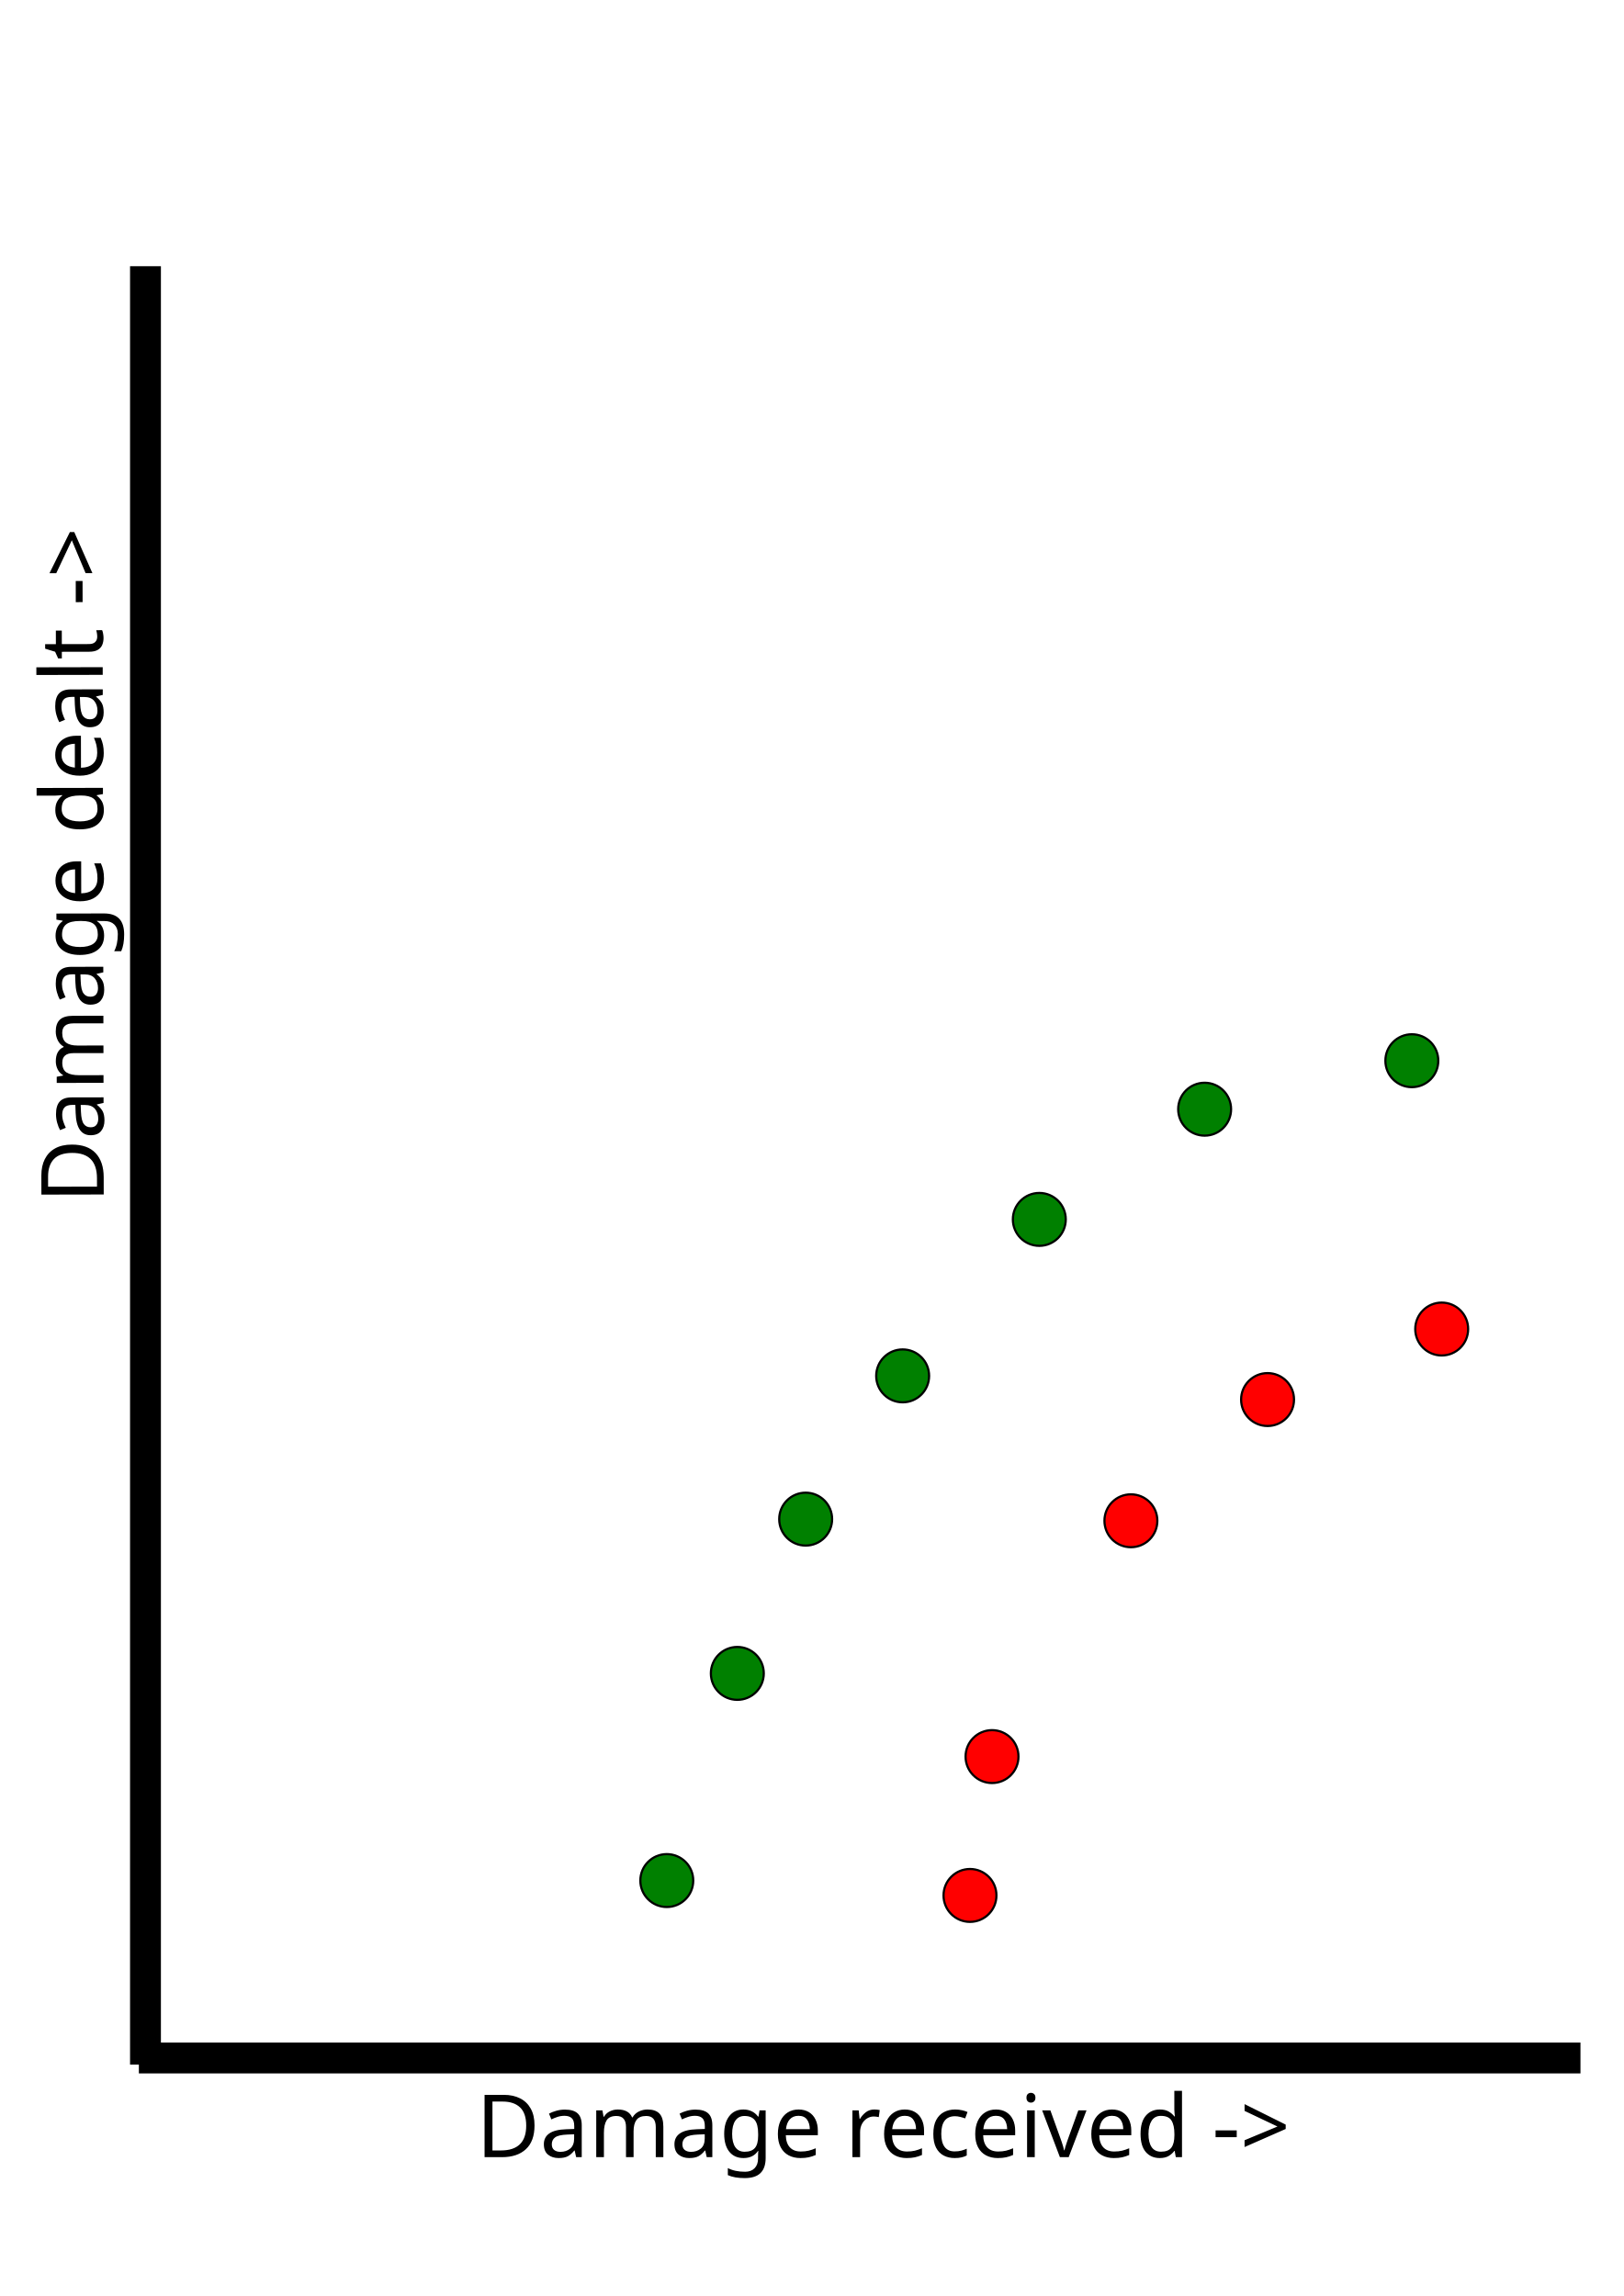
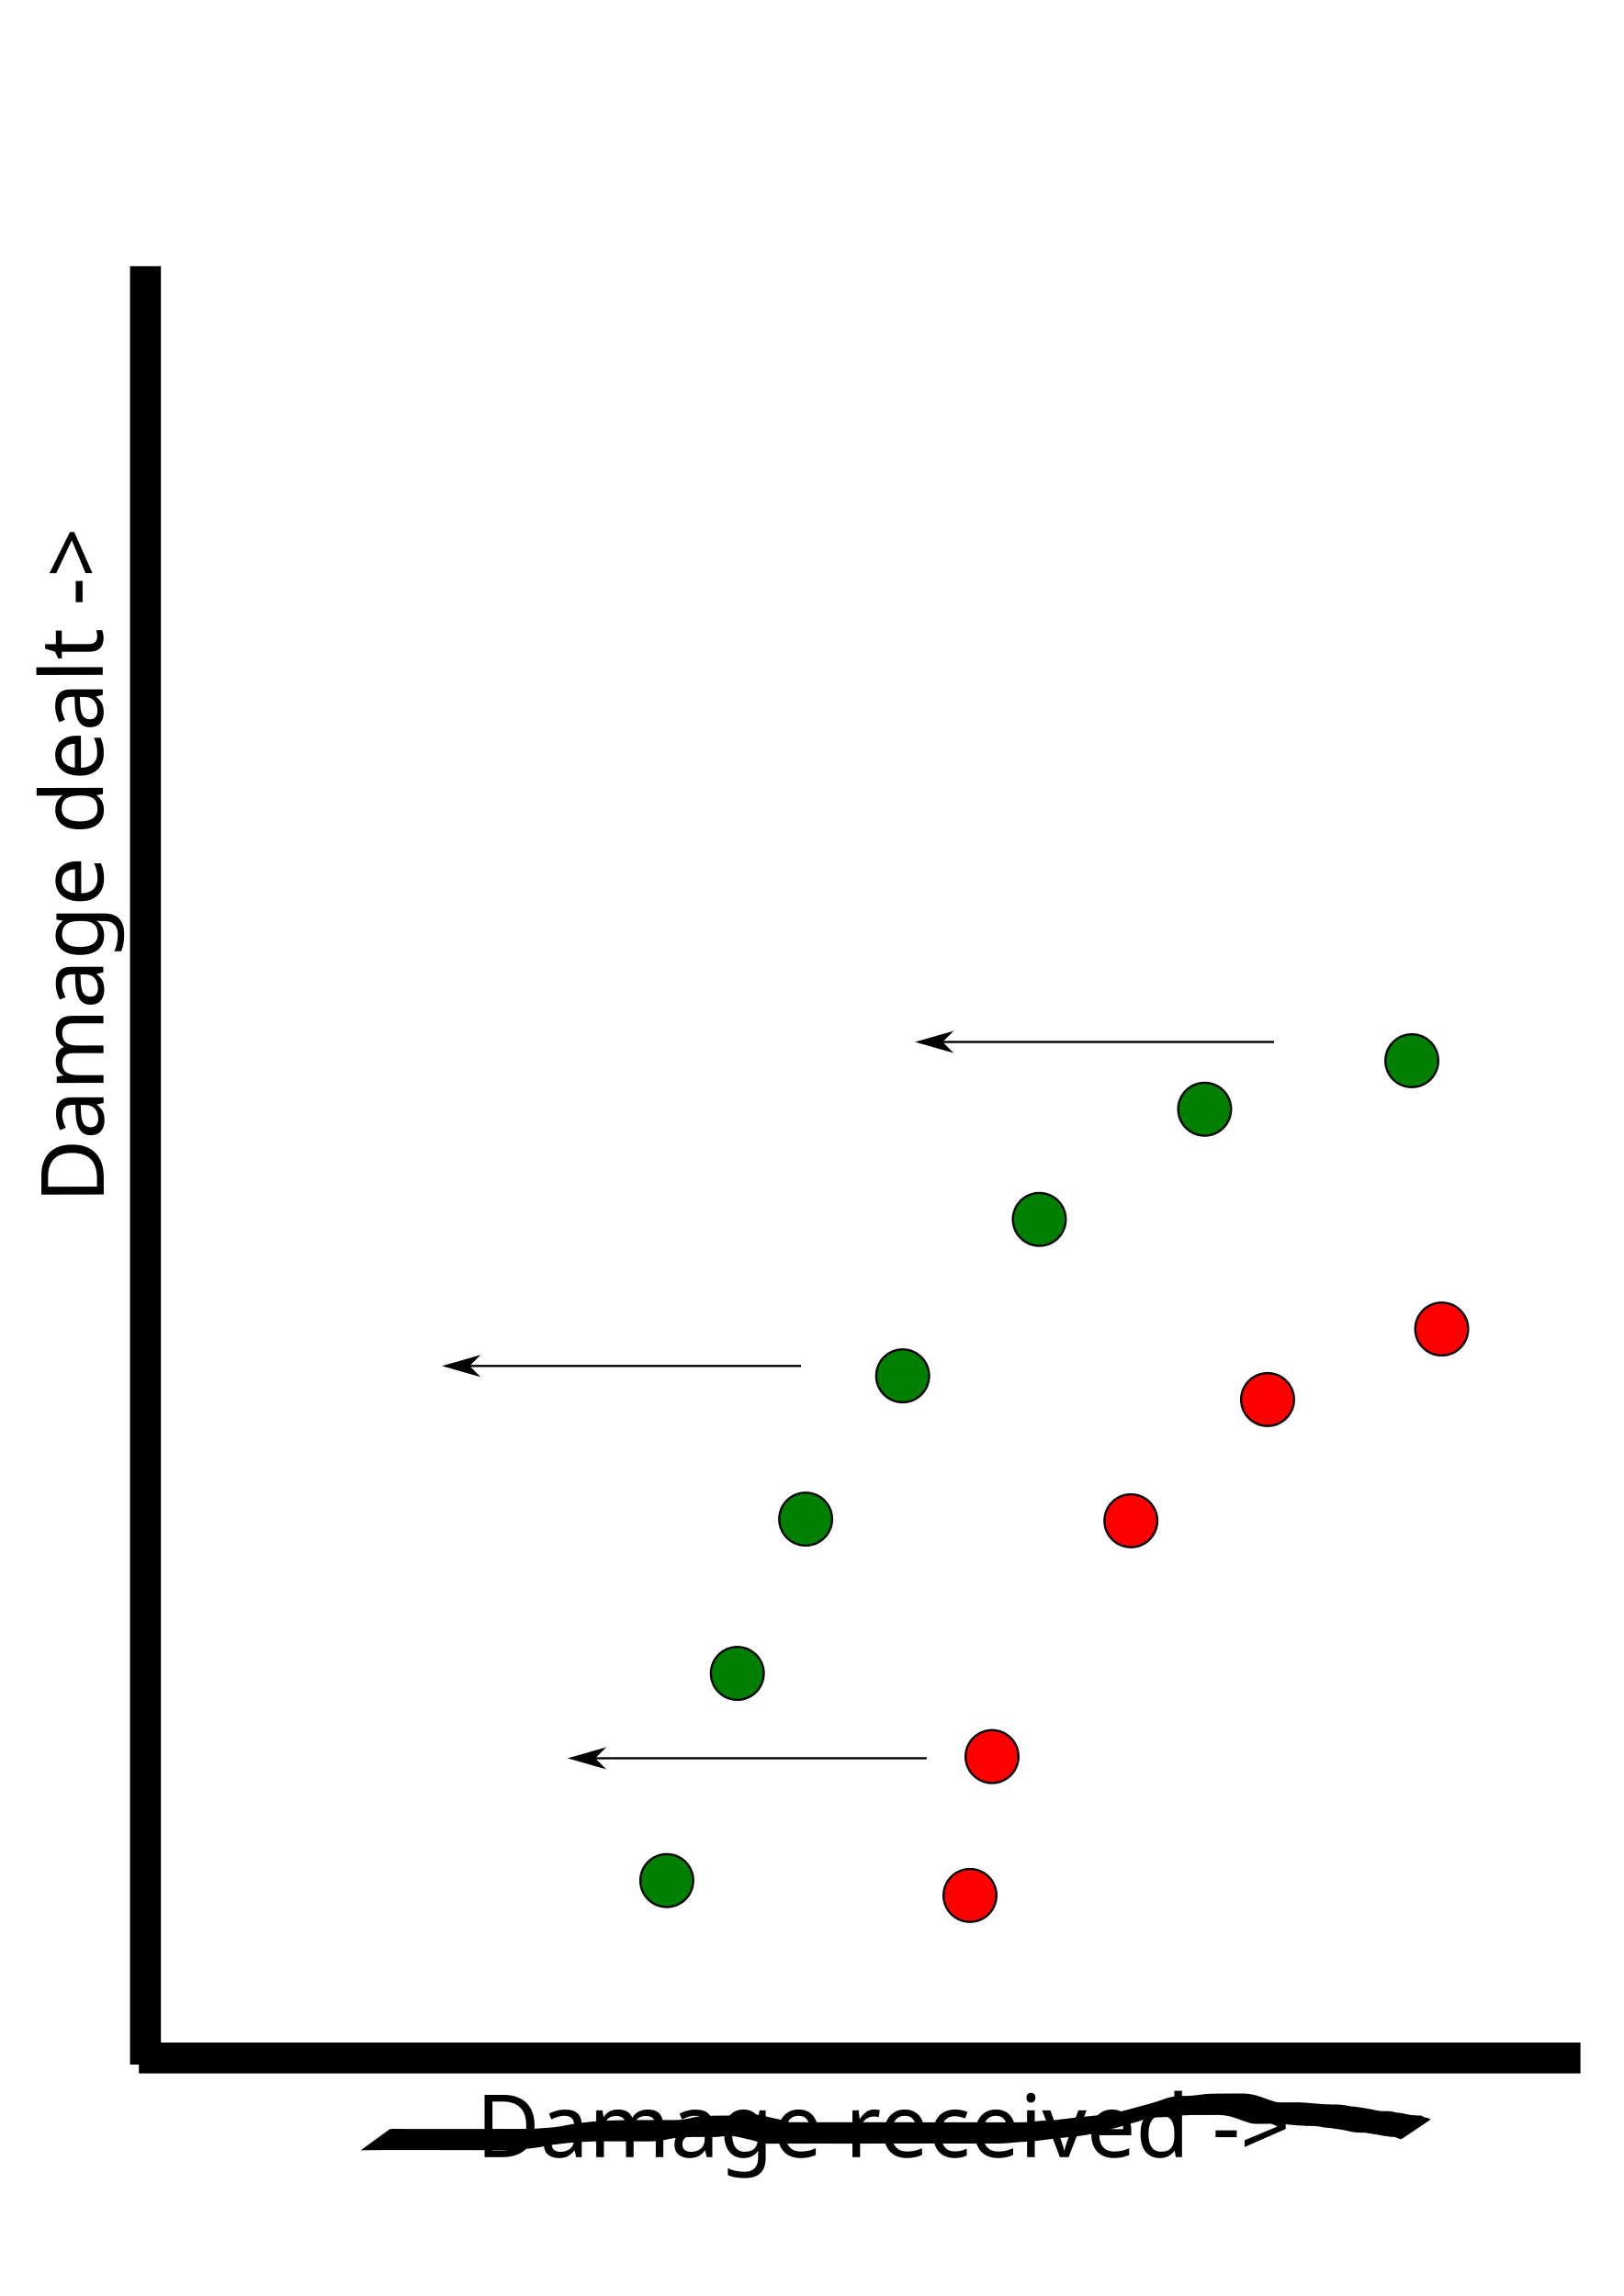
<svg xmlns="http://www.w3.org/2000/svg" width="210mm" height="297mm" viewBox="0 0 744.094 1052.362" id="svg2" version="1.1">
-   <defs id="defs4" />
+   <defs id="defs4">
+     <marker orient="auto" refY="0.0" refX="0.0" id="Arrow1Lend" style="overflow:visible;">
+       <path id="path4278" d="M 0.0,0.0 L 5.0,-5.0 L -12.5,0.0 L 5.0,5.0 L 0.0,0.0 z " style="fill-rule:evenodd;stroke:#000000;stroke-width:1pt;stroke-opacity:1;fill:#000000;fill-opacity:1" transform="scale(0.8) rotate(180) translate(12.5,0)" />
+     </marker>
+     <marker orient="auto" refY="0.0" refX="0.0" id="Arrow2Lstart" style="overflow:visible">
+       <path id="path4293" style="fill-rule:evenodd;stroke-width:0.625;stroke-linejoin:round;stroke:#000000;stroke-opacity:1;fill:#000000;fill-opacity:1" d="M 8.719,4.034 L -2.207,0.016 L 8.719,-4.002 C 6.973,-1.63 6.983,1.616 8.719,4.034 z " transform="scale(1.1) translate(1,0)" />
+     </marker>
+     <marker orient="auto" refY="0" refX="0" id="Arrow1Lend-7" style="overflow:visible">
+       <path id="path4278-6" d="M 0,0 5,-5 -12.5,0 5,5 0,0 Z" style="fill:#000000;fill-opacity:1;fill-rule:evenodd;stroke:#000000;stroke-width:1pt;stroke-opacity:1" transform="matrix(-0.8,0,0,-0.8,-10,0)" />
+     </marker>
+     <marker orient="auto" refY="0" refX="0" id="Arrow1Lend-0" style="overflow:visible">
+       <path id="path4278-8" d="M 0,0 5,-5 -12.5,0 5,5 0,0 Z" style="fill:#000000;fill-opacity:1;fill-rule:evenodd;stroke:#000000;stroke-width:1pt;stroke-opacity:1" transform="matrix(-0.8,0,0,-0.8,-10,0)" />
+     </marker>
+   </defs>
  <g id="layer1" style="display:inline">
    <rect style="fill:#000000" id="rect3336" width="14.142" height="824.284" x="59.599" y="122.012" />
    <rect style="fill:#000000" id="rect3338" width="660.64" height="14.142" x="63.64" y="936.195" />
    <text xml:space="preserve" style="font-style:normal;font-weight:normal;font-size:40px;line-height:125%;font-family:Sans;letter-spacing:0px;word-spacing:0px;fill:#000000;fill-opacity:1;stroke:none;stroke-width:1px;stroke-linecap:butt;stroke-linejoin:miter;stroke-opacity:1" x="218.193" y="988.723" id="text3340">
      <tspan id="tspan3342" x="218.193" y="988.723">Damage received -&gt;</tspan>
    </text>
    <text xml:space="preserve" style="font-style:normal;font-weight:normal;font-size:40px;line-height:125%;font-family:Sans;letter-spacing:0px;word-spacing:0px;display:inline;fill:#000000;fill-opacity:1;stroke:none;stroke-width:1px;stroke-linecap:butt;stroke-linejoin:miter;stroke-opacity:1" x="-551.45" y="46.473" id="text3340-7" transform="matrix(-0.00193055,-0.9999981,0.9999981,-0.00193055,0,0)">
      <tspan id="tspan3342-3" x="-551.45" y="46.473">Damage dealt -&gt;</tspan>
    </text>
  </g>
  <g id="layer3" style="display:inline">
    <circle style="fill:#008000;stroke:#000000" id="path3365-74" cx="337.896" cy="766.994" r="12.122" />
    <circle style="fill:#008000;stroke:#000000" id="path3365-74-9" cx="413.658" cy="630.624" r="12.122" />
    <circle style="fill:#008000;stroke:#000000" id="path3365-74-0" cx="552.048" cy="508.395" r="12.122" />
    <circle style="fill:#008000;stroke:#000000" id="path3365-74-96" cx="476.287" cy="558.903" r="12.122" />
    <circle style="fill:#008000;stroke:#000000" id="path3365-74-1" cx="647.003" cy="486.172" r="12.122" />
    <circle style="fill:#008000;stroke:#000000" id="path3365-74-06" cx="369.211" cy="696.283" r="12.122" />
    <circle style="fill:#008000;stroke:#000000" id="path3365-74-5" cx="305.571" cy="861.948" r="12.122" />
+     <path style="fill:#000000;stroke:#000000" id="path3451" d="m 178.997,976.236 c 5.582,0.091 11.166,0.076 16.749,0.079 5.816,-0.026 11.632,-0.009 17.448,-0.005 5.154,-0.006 10.308,-0.024 15.462,-0.033 4.526,-0.005 9.052,0.006 13.578,0.003 3.975,-0.026 7.926,-0.555 11.895,-0.782 3.757,-0.489 7.426,-1.428 11.192,-1.889 4.08,-0.515 8.162,-0.921 12.272,-1.129 4.489,-0.195 8.982,-0.238 13.474,-0.262 3.039,-0.022 6.078,-0.018 9.117,-0.022 2.487,-0.012 4.973,0.004 7.46,0.006 2.881,0.075 5.793,-0.154 8.592,-0.85 2.779,-0.774 5.672,-0.945 8.54,-1.067 2.829,-0.112 5.66,-0.116 8.491,-0.117 2.407,-0.004 4.813,0.003 7.22,0.007 2.528,-0.697 4.399,-0.763 7.003,-0.328 3.168,0.537 6.256,1.433 9.42,2.009 1.496,0.484 2.958,1.029 4.514,1.276 0.733,0.142 1.469,0.065 2.209,0.068 2.607,0.03 5.215,0.032 7.822,0.013 1.946,-0.029 3.892,-0.02 5.838,-0.007 3.366,0.02 6.732,0.03 10.098,0.026 2.958,-0.012 5.917,-0.021 8.875,-0.016 2.631,0.012 5.263,-0.014 7.894,-0.01 2.999,0.007 5.998,0.016 8.997,0.023 3.894,0.008 7.787,0.009 11.681,0.01 4.435,-8.8e-4 8.87,0.011 13.305,0.018 4.846,0.009 9.692,0.005 14.539,-0.014 3.758,-0.006 7.516,-0.014 11.273,-0.013 3.359,0.06 6.688,0.039 10.025,-0.358 3.138,-0.37 6.293,-0.528 9.449,-0.62 3.301,-0.405 6.6,-0.787 9.895,-1.231 4.176,-0.349 8.33,-0.86 12.5,-1.267 4.88,-0.675 9.666,-1.818 14.387,-3.207 4.562,-1.239 9.192,-2.377 13.623,-4.039 2.458,-0.975 5.023,-1.254 7.639,-1.364 3.054,0.081 6.056,-0.153 9.071,-0.616 2.368,-0.394 4.775,-0.398 7.168,-0.428 2.216,-0.025 4.432,-0.032 6.648,-0.052 1.318,0.002 2.636,0.002 3.954,0.006 2.317,-0.112 4.587,0.205 6.838,0.731 2.8,0.798 5.472,1.944 8.258,2.787 1.14,0.424 2.3,0.556 3.503,0.552 1.967,0.003 3.934,0.005 5.901,0.003 3.347,-0.16 6.659,0.228 9.985,0.528 2.654,0.251 5.315,0.395 7.98,0.45 2.334,-0.141 4.587,0.163 6.871,0.582 1.611,0.392 3.268,0.301 4.884,0.618 2.219,0.374 4.425,0.643 6.617,1.149 1.391,0.342 2.801,0.617 4.234,0.67 1.572,0.091 3.162,-0.145 4.695,0.237 1.747,0.536 3.592,0.485 5.352,0.922 1.856,0.486 3.764,0.701 5.675,0.822 0.638,0.161 1.369,-0.093 2.003,0.057 0.495,0.117 0.931,0.51 1.397,0.711 0.762,0.403 1.505,0.144 2.245,0.597 0,0 -12.527,8.421 -12.527,8.421 l 0,0 c -0.827,0.027 -1.568,-0.313 -2.295,-0.67 -0.952,-0.449 -2.038,-0.19 -3.062,-0.38 -1.937,-0.207 -3.855,-0.529 -5.754,-0.967 -1.786,-0.251 -3.572,-0.479 -5.337,-0.856 -1.552,-0.061 -3.109,-0.001 -4.657,-0.138 -1.451,-0.185 -2.873,-0.541 -4.296,-0.874 -2.166,-0.46 -4.374,-0.668 -6.554,-1.055 -1.653,-0.147 -3.306,-0.254 -4.925,-0.651 -2.231,-0.388 -4.466,-0.424 -6.728,-0.412 -2.654,-0.099 -5.3,-0.323 -7.943,-0.587 -3.323,-0.292 -6.64,-0.506 -9.978,-0.365 -2.007,0.009 -4.017,0.054 -6.023,-0.013 -1.266,-0.124 -2.471,-0.486 -3.665,-0.919 -2.699,-0.922 -5.332,-2.056 -8.126,-2.674 -2.239,-0.381 -4.478,-0.531 -6.749,-0.428 -1.319,0.002 -2.638,-10e-4 -3.956,-0.005 -2.183,-0.025 -4.367,-0.024 -6.55,0.022 -2.371,0.073 -4.739,0.198 -7.084,0.578 -3.033,0.36 -6.068,0.411 -9.117,0.521 -2.537,0.23 -4.996,0.743 -7.381,1.665 -4.475,1.395 -8.981,2.676 -13.515,3.865 -4.797,1.369 -9.675,2.475 -14.635,3.063 -4.165,0.458 -8.335,0.836 -12.496,1.325 -3.335,0.465 -6.681,0.878 -10.037,1.144 -3.132,0.115 -6.259,0.325 -9.372,0.695 -3.36,0.303 -6.726,0.227 -10.097,0.218 -3.746,10e-4 -7.491,-0.007 -11.237,-0.013 -4.833,-0.019 -9.667,-0.022 -14.5,-0.014 -4.452,0.007 -8.903,0.019 -13.355,0.018 -3.903,9.6e-4 -7.806,0.002 -11.709,0.01 -3.02,0.007 -6.041,0.016 -9.061,0.023 -2.623,0.004 -5.245,-0.021 -7.868,-0.01 -2.944,0.005 -5.887,-0.004 -8.831,-0.016 -3.39,-0.005 -6.779,0.006 -10.169,0.026 -1.941,0.013 -3.883,0.024 -5.824,-3.9e-4 -2.633,-0.012 -5.266,4.2e-4 -7.899,0.03 -0.816,-0.005 -1.604,-0.077 -2.393,-0.304 -1.498,-0.378 -2.924,-0.985 -4.434,-1.318 -3.098,-0.668 -6.152,-1.58 -9.307,-1.947 -2.372,-0.165 -4.592,0.335 -6.944,0.503 -2.402,-10e-4 -4.805,-0.005 -7.207,-0.012 -2.805,0.005 -5.611,0.015 -8.412,0.161 -2.846,0.198 -5.668,0.546 -8.436,1.261 -2.903,0.468 -5.828,0.71 -8.771,0.608 -2.489,0.002 -4.978,0.015 -7.467,-0.003 -3.013,-0.011 -6.026,-0.019 -9.039,-0.024 -4.461,0.017 -8.925,0.044 -13.38,0.293 -4.111,0.272 -8.193,0.752 -12.279,1.274 -3.751,0.553 -7.441,1.49 -11.226,1.782 -3.969,0.268 -7.93,0.778 -11.915,0.682 -4.529,-0.002 -9.058,0.009 -13.587,0.003 -5.124,-0.01 -10.247,-0.027 -15.371,-0.033 -5.812,0.004 -11.624,0.022 -17.435,-0.005 -5.655,0.002 -11.311,-0.011 -16.965,0.079 0,0 12.126,-8.81 12.126,-8.81 z" />
+     <path style="fill:none;fill-rule:evenodd;stroke:#000000;stroke-width:0;stroke-linecap:butt;stroke-linejoin:miter;stroke-opacity:1;stroke-miterlimit:4;stroke-dasharray:none" d="m 400.02,560.418 -204.051,1.01 -12.122,184.858" id="path4267" />
+     <path style="fill:none;fill-rule:evenodd;stroke:#000000;stroke-width:1px;stroke-linecap:butt;stroke-linejoin:miter;stroke-opacity:1;marker-end:url(#Arrow1Lend)" d="m 583.868,477.585 -162.635,0" id="path4269" />
+     <path style="display:inline;fill:none;fill-rule:evenodd;stroke:#000000;stroke-width:1px;stroke-linecap:butt;stroke-linejoin:miter;stroke-opacity:1;marker-end:url(#Arrow1Lend-7)" d="m 367.09,626.078 -162.635,0" id="path4269-2" />
+     <path style="display:inline;fill:none;fill-rule:evenodd;stroke:#000000;stroke-width:1px;stroke-linecap:butt;stroke-linejoin:miter;stroke-opacity:1;marker-end:url(#Arrow1Lend-0)" d="m 424.669,805.885 -162.635,0" id="path4269-1" />
  </g>
  <g id="layer4" style="display:inline">
    <circle style="display:inline;fill:#ff0000;stroke:#000000" id="path3365-74-7" cx="518.256" cy="697.038" r="12.122" />
    <circle style="display:inline;fill:#ff0000;stroke:#000000" id="path3365-74-03" cx="454.616" cy="805.124" r="12.122" />
    <circle style="display:inline;fill:#ff0000;stroke:#000000" id="path3365-74-3" cx="444.515" cy="868.764" r="12.122" />
    <circle style="display:inline;fill:#ff0000;stroke:#000000" id="path3365-74-4" cx="580.885" cy="641.479" r="12.122" />
    <circle style="display:inline;fill:#ff0000;stroke:#000000" id="path3365-74-16" cx="660.688" cy="609.155" r="12.122" />
  </g>
</svg>
